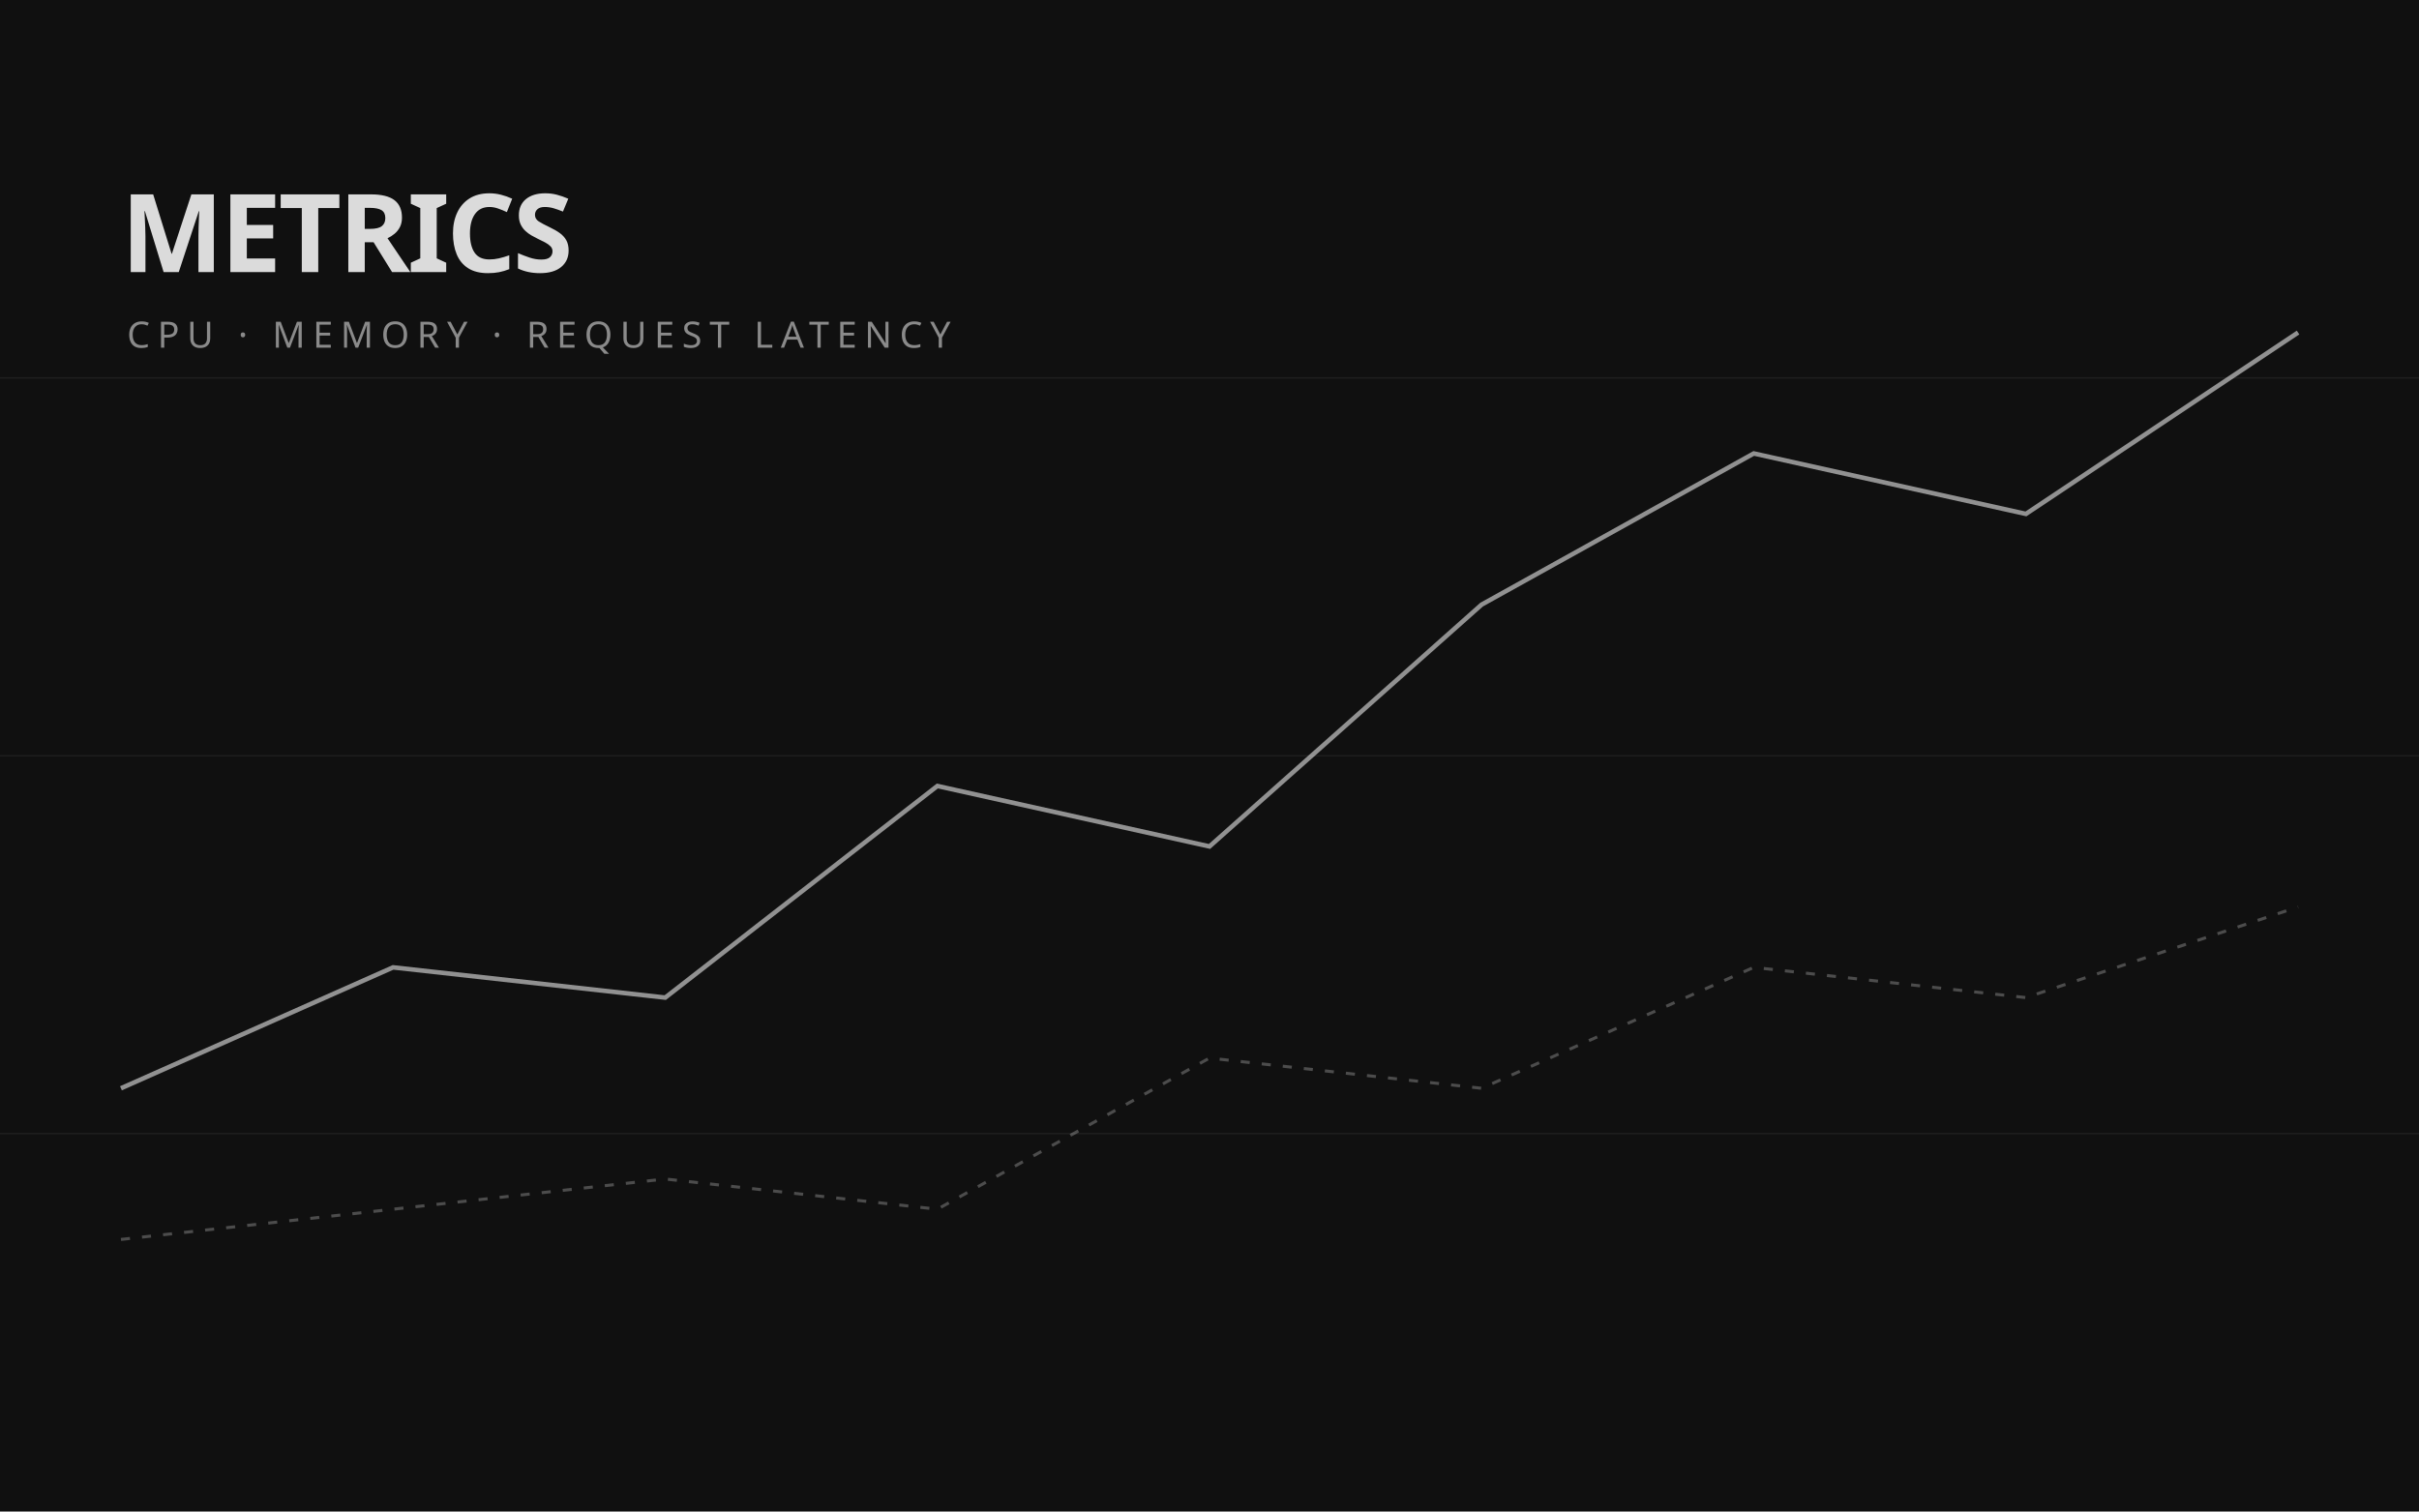
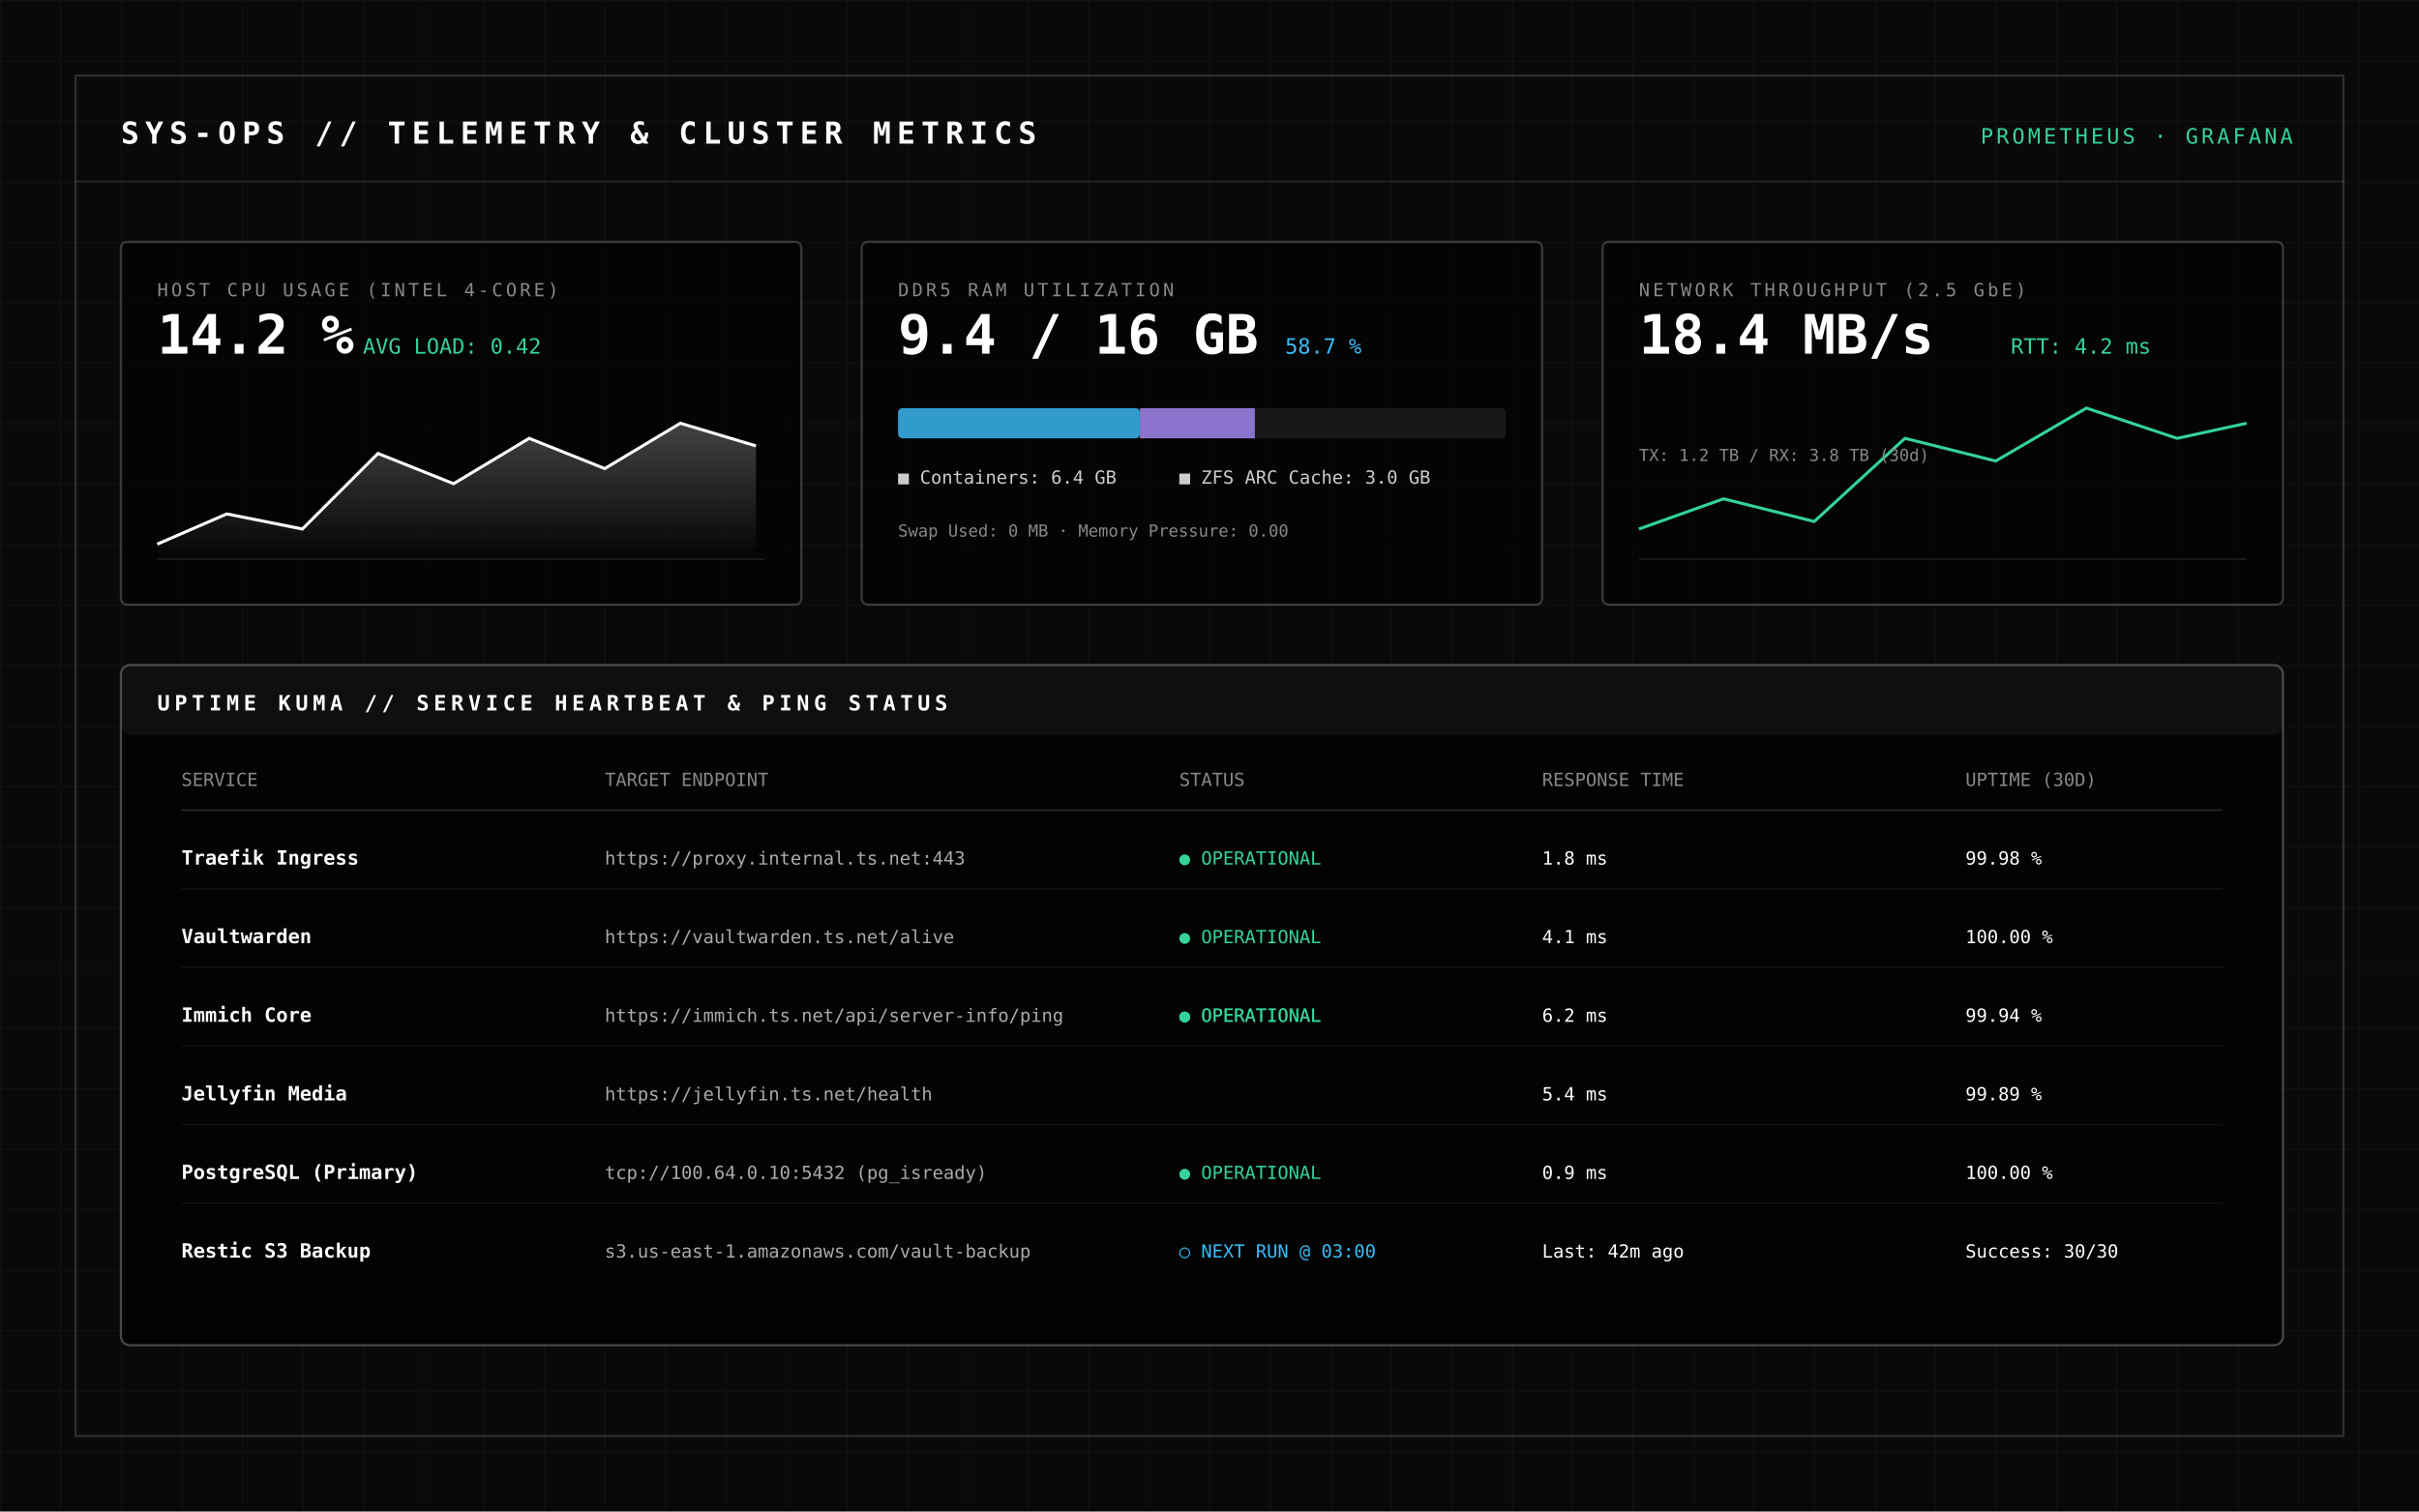
- <svg xmlns="http://www.w3.org/2000/svg" viewBox="0 0 1600 1000" font-family="'Space Grotesk',sans-serif">
-   <rect width="1600" height="1000" fill="#101010" />
-   <g stroke="#ffffff" stroke-opacity="0.06">
-     <path d="M0 250H1600M0 500H1600M0 750H1600" />
+ <svg xmlns="http://www.w3.org/2000/svg" viewBox="0 0 1600 1000" width="1600" height="1000" font-family="'Space Mono', ui-monospace, monospace">
+   <defs>
+     <pattern id="grid2" width="40" height="40" patternUnits="userSpaceOnUse">
+       <path d="M 40 0 L 0 0 0 40" fill="none" stroke="#ffffff" stroke-opacity="0.04" stroke-width="1" />
+     </pattern>
+     <linearGradient id="metricGrad" x1="0%" y1="0%" x2="0%" y2="100%">
+       <stop offset="0%" stop-color="#ffffff" stop-opacity="0.25" />
+       <stop offset="100%" stop-color="#ffffff" stop-opacity="0.0" />
+     </linearGradient>
+   </defs>
+   <rect width="1600" height="1000" fill="#09090b" />
+   <rect width="1600" height="1000" fill="url(#grid2)" />
+   <rect x="50" y="50" width="1500" height="900" fill="none" stroke="#ffffff" stroke-opacity="0.15" stroke-width="1.5" />
+   <line x1="50" y1="120" x2="1550" y2="120" stroke="#ffffff" stroke-opacity="0.12" stroke-width="1" />
+   <text x="80" y="95" fill="#ffffff" font-size="20" font-weight="700" letter-spacing="4">SYS-OPS // TELEMETRY &amp; CLUSTER METRICS</text>
+   <text x="1310" y="95" fill="#34d399" font-size="14" letter-spacing="2">PROMETHEUS · GRAFANA</text>
+   <g transform="translate(80, 160)">
+     <rect width="450" height="240" rx="4" fill="#000000" fill-opacity="0.6" stroke="#ffffff" stroke-opacity="0.2" stroke-width="1.5" />
+     <text x="24" y="36" fill="#888888" font-size="12" letter-spacing="2">HOST CPU USAGE (INTEL 4-CORE)</text>
+     <text x="24" y="74" fill="#ffffff" font-size="36" font-weight="700">14.2 %</text>
+     <text x="160" y="74" fill="#34d399" font-size="14">AVG LOAD: 0.42</text>
+     <path d="M 24 200 L 70 180 L 120 190 L 170 140 L 220 160 L 270 130 L 320 150 L 370 120 L 420 135" fill="none" stroke="#ffffff" stroke-width="2" />
+     <path d="M 24 200 L 70 180 L 120 190 L 170 140 L 220 160 L 270 130 L 320 150 L 370 120 L 420 135 L 420 210 L 24 210 Z" fill="url(#metricGrad)" />
+     <line x1="24" y1="210" x2="426" y2="210" stroke="#ffffff" stroke-opacity="0.1" />
  </g>
-   <polyline points="80,720 260,640 440,660 620,520 800,560 980,400 1160,300 1340,340 1520,220" fill="none" stroke="#e8e8e8" stroke-opacity="0.6" stroke-width="3" />
-   <polyline points="80,820 260,800 440,780 620,800 800,700 980,720 1160,640 1340,660 1520,600" fill="none" stroke="#ffffff" stroke-opacity="0.25" stroke-width="2" stroke-dasharray="6 8" />
-   <text x="80" y="180" fill="#ffffff" fill-opacity="0.85" font-size="72" font-weight="700" letter-spacing="-2">METRICS</text>
-   <text x="84" y="230" fill="#8a8a8a" font-size="24" letter-spacing="5">CPU · MEMORY · REQUEST LATENCY</text>
+   <g transform="translate(570, 160)">
+     <rect width="450" height="240" rx="4" fill="#000000" fill-opacity="0.6" stroke="#ffffff" stroke-opacity="0.2" stroke-width="1.5" />
+     <text x="24" y="36" fill="#888888" font-size="12" letter-spacing="2">DDR5 RAM UTILIZATION</text>
+     <text x="24" y="74" fill="#ffffff" font-size="36" font-weight="700">9.4 / 16 GB</text>
+     <text x="280" y="74" fill="#38bdf8" font-size="14">58.7 %</text>
+     <rect x="24" y="110" width="402" height="20" rx="3" fill="#18181b" />
+     <rect x="24" y="110" width="160" height="20" rx="3" fill="#38bdf8" fill-opacity="0.8" />
+     <rect x="184" y="110" width="76" height="20" fill="#a78bfa" fill-opacity="0.8" />
+     <text x="24" y="160" fill="#cccccc" font-size="12">■ Containers: 6.4 GB</text>
+     <text x="210" y="160" fill="#cccccc" font-size="12">■ ZFS ARC Cache: 3.0 GB</text>
+     <text x="24" y="195" fill="#888888" font-size="11">Swap Used: 0 MB · Memory Pressure: 0.00</text>
+   </g>
+   <g transform="translate(1060, 160)">
+     <rect width="450" height="240" rx="4" fill="#000000" fill-opacity="0.6" stroke="#ffffff" stroke-opacity="0.2" stroke-width="1.5" />
+     <text x="24" y="36" fill="#888888" font-size="12" letter-spacing="2">NETWORK THROUGHPUT (2.5 GbE)</text>
+     <text x="24" y="74" fill="#ffffff" font-size="36" font-weight="700">18.4 MB/s</text>
+     <text x="270" y="74" fill="#34d399" font-size="14">RTT: 4.2 ms</text>
+     <path d="M 24 190 L 80 170 L 140 185 L 200 130 L 260 145 L 320 110 L 380 130 L 426 120" fill="none" stroke="#34d399" stroke-width="2" />
+     <line x1="24" y1="210" x2="426" y2="210" stroke="#ffffff" stroke-opacity="0.1" />
+     <text x="24" y="145" fill="#888888" font-size="11">TX: 1.2 TB / RX: 3.8 TB (30d)</text>
+   </g>
+   <g transform="translate(80, 440)">
+     <rect width="1430" height="450" rx="6" fill="#000000" fill-opacity="0.7" stroke="#ffffff" stroke-opacity="0.25" stroke-width="1.5" />
+     <rect x="0" y="0" width="1430" height="46" rx="6" fill="#ffffff" fill-opacity="0.05" />
+     <text x="24" y="30" fill="#ffffff" font-size="14" font-weight="700" letter-spacing="3">UPTIME KUMA // SERVICE HEARTBEAT &amp; PING STATUS</text>
+     <text x="40" y="80" fill="#888888" font-size="12">SERVICE</text>
+     <text x="320" y="80" fill="#888888" font-size="12">TARGET ENDPOINT</text>
+     <text x="700" y="80" fill="#888888" font-size="12">STATUS</text>
+     <text x="940" y="80" fill="#888888" font-size="12">RESPONSE TIME</text>
+     <text x="1220" y="80" fill="#888888" font-size="12">UPTIME (30D)</text>
+     <line x1="40" y1="96" x2="1390" y2="96" stroke="#ffffff" stroke-opacity="0.15" />
+     <text x="40" y="132" fill="#ffffff" font-size="13" font-weight="700">Traefik Ingress</text>
+     <text x="320" y="132" fill="#aaaaaa" font-size="12">https://proxy.internal.ts.net:443</text>
+     <text x="700" y="132" fill="#34d399" font-size="12">● OPERATIONAL</text>
+     <text x="940" y="132" fill="#ffffff" font-size="12">1.8 ms</text>
+     <text x="1220" y="132" fill="#ffffff" font-size="12">99.98 %</text>
+     <line x1="40" y1="148" x2="1390" y2="148" stroke="#ffffff" stroke-opacity="0.06" />
+     <text x="40" y="184" fill="#ffffff" font-size="13" font-weight="700">Vaultwarden</text>
+     <text x="320" y="184" fill="#aaaaaa" font-size="12">https://vaultwarden.ts.net/alive</text>
+     <text x="700" y="184" fill="#34d399" font-size="12">● OPERATIONAL</text>
+     <text x="940" y="184" fill="#ffffff" font-size="12">4.1 ms</text>
+     <text x="1220" y="184" fill="#ffffff" font-size="12">100.00 %</text>
+     <line x1="40" y1="200" x2="1390" y2="200" stroke="#ffffff" stroke-opacity="0.06" />
+     <text x="40" y="236" fill="#ffffff" font-size="13" font-weight="700">Immich Core</text>
+     <text x="320" y="236" fill="#aaaaaa" font-size="12">https://immich.ts.net/api/server-info/ping</text>
+     <text x="700" y="236" fill="#34d399" font-size="12">● OPERATIONAL</text>
+     <text x="940" y="236" fill="#ffffff" font-size="12">6.2 ms</text>
+     <text x="1220" y="236" fill="#ffffff" font-size="12">99.94 %</text>
+     <line x1="40" y1="252" x2="1390" y2="252" stroke="#ffffff" stroke-opacity="0.06" />
+     <text x="40" y="288" fill="#ffffff" font-size="13" font-weight="700">Jellyfin Media</text>
+     <text x="320" y="288" fill="#aaaaaa" font-size="12">https://jellyfin.ts.net/health</text>
+     <text x="700" y="236" fill="#34d399" font-size="12">● OPERATIONAL</text>
+     <text x="940" y="288" fill="#ffffff" font-size="12">5.4 ms</text>
+     <text x="1220" y="288" fill="#ffffff" font-size="12">99.89 %</text>
+     <line x1="40" y1="304" x2="1390" y2="304" stroke="#ffffff" stroke-opacity="0.06" />
+     <text x="40" y="340" fill="#ffffff" font-size="13" font-weight="700">PostgreSQL (Primary)</text>
+     <text x="320" y="340" fill="#aaaaaa" font-size="12">tcp://100.64.0.10:5432 (pg_isready)</text>
+     <text x="700" y="340" fill="#34d399" font-size="12">● OPERATIONAL</text>
+     <text x="940" y="340" fill="#ffffff" font-size="12">0.9 ms</text>
+     <text x="1220" y="340" fill="#ffffff" font-size="12">100.00 %</text>
+     <line x1="40" y1="356" x2="1390" y2="356" stroke="#ffffff" stroke-opacity="0.06" />
+     <text x="40" y="392" fill="#ffffff" font-size="13" font-weight="700">Restic S3 Backup</text>
+     <text x="320" y="392" fill="#aaaaaa" font-size="12">s3.us-east-1.amazonaws.com/vault-backup</text>
+     <text x="700" y="392" fill="#38bdf8" font-size="12">○ NEXT RUN @ 03:00</text>
+     <text x="940" y="392" fill="#ffffff" font-size="12">Last: 42m ago</text>
+     <text x="1220" y="392" fill="#ffffff" font-size="12">Success: 30/30</text>
+   </g>
</svg>
